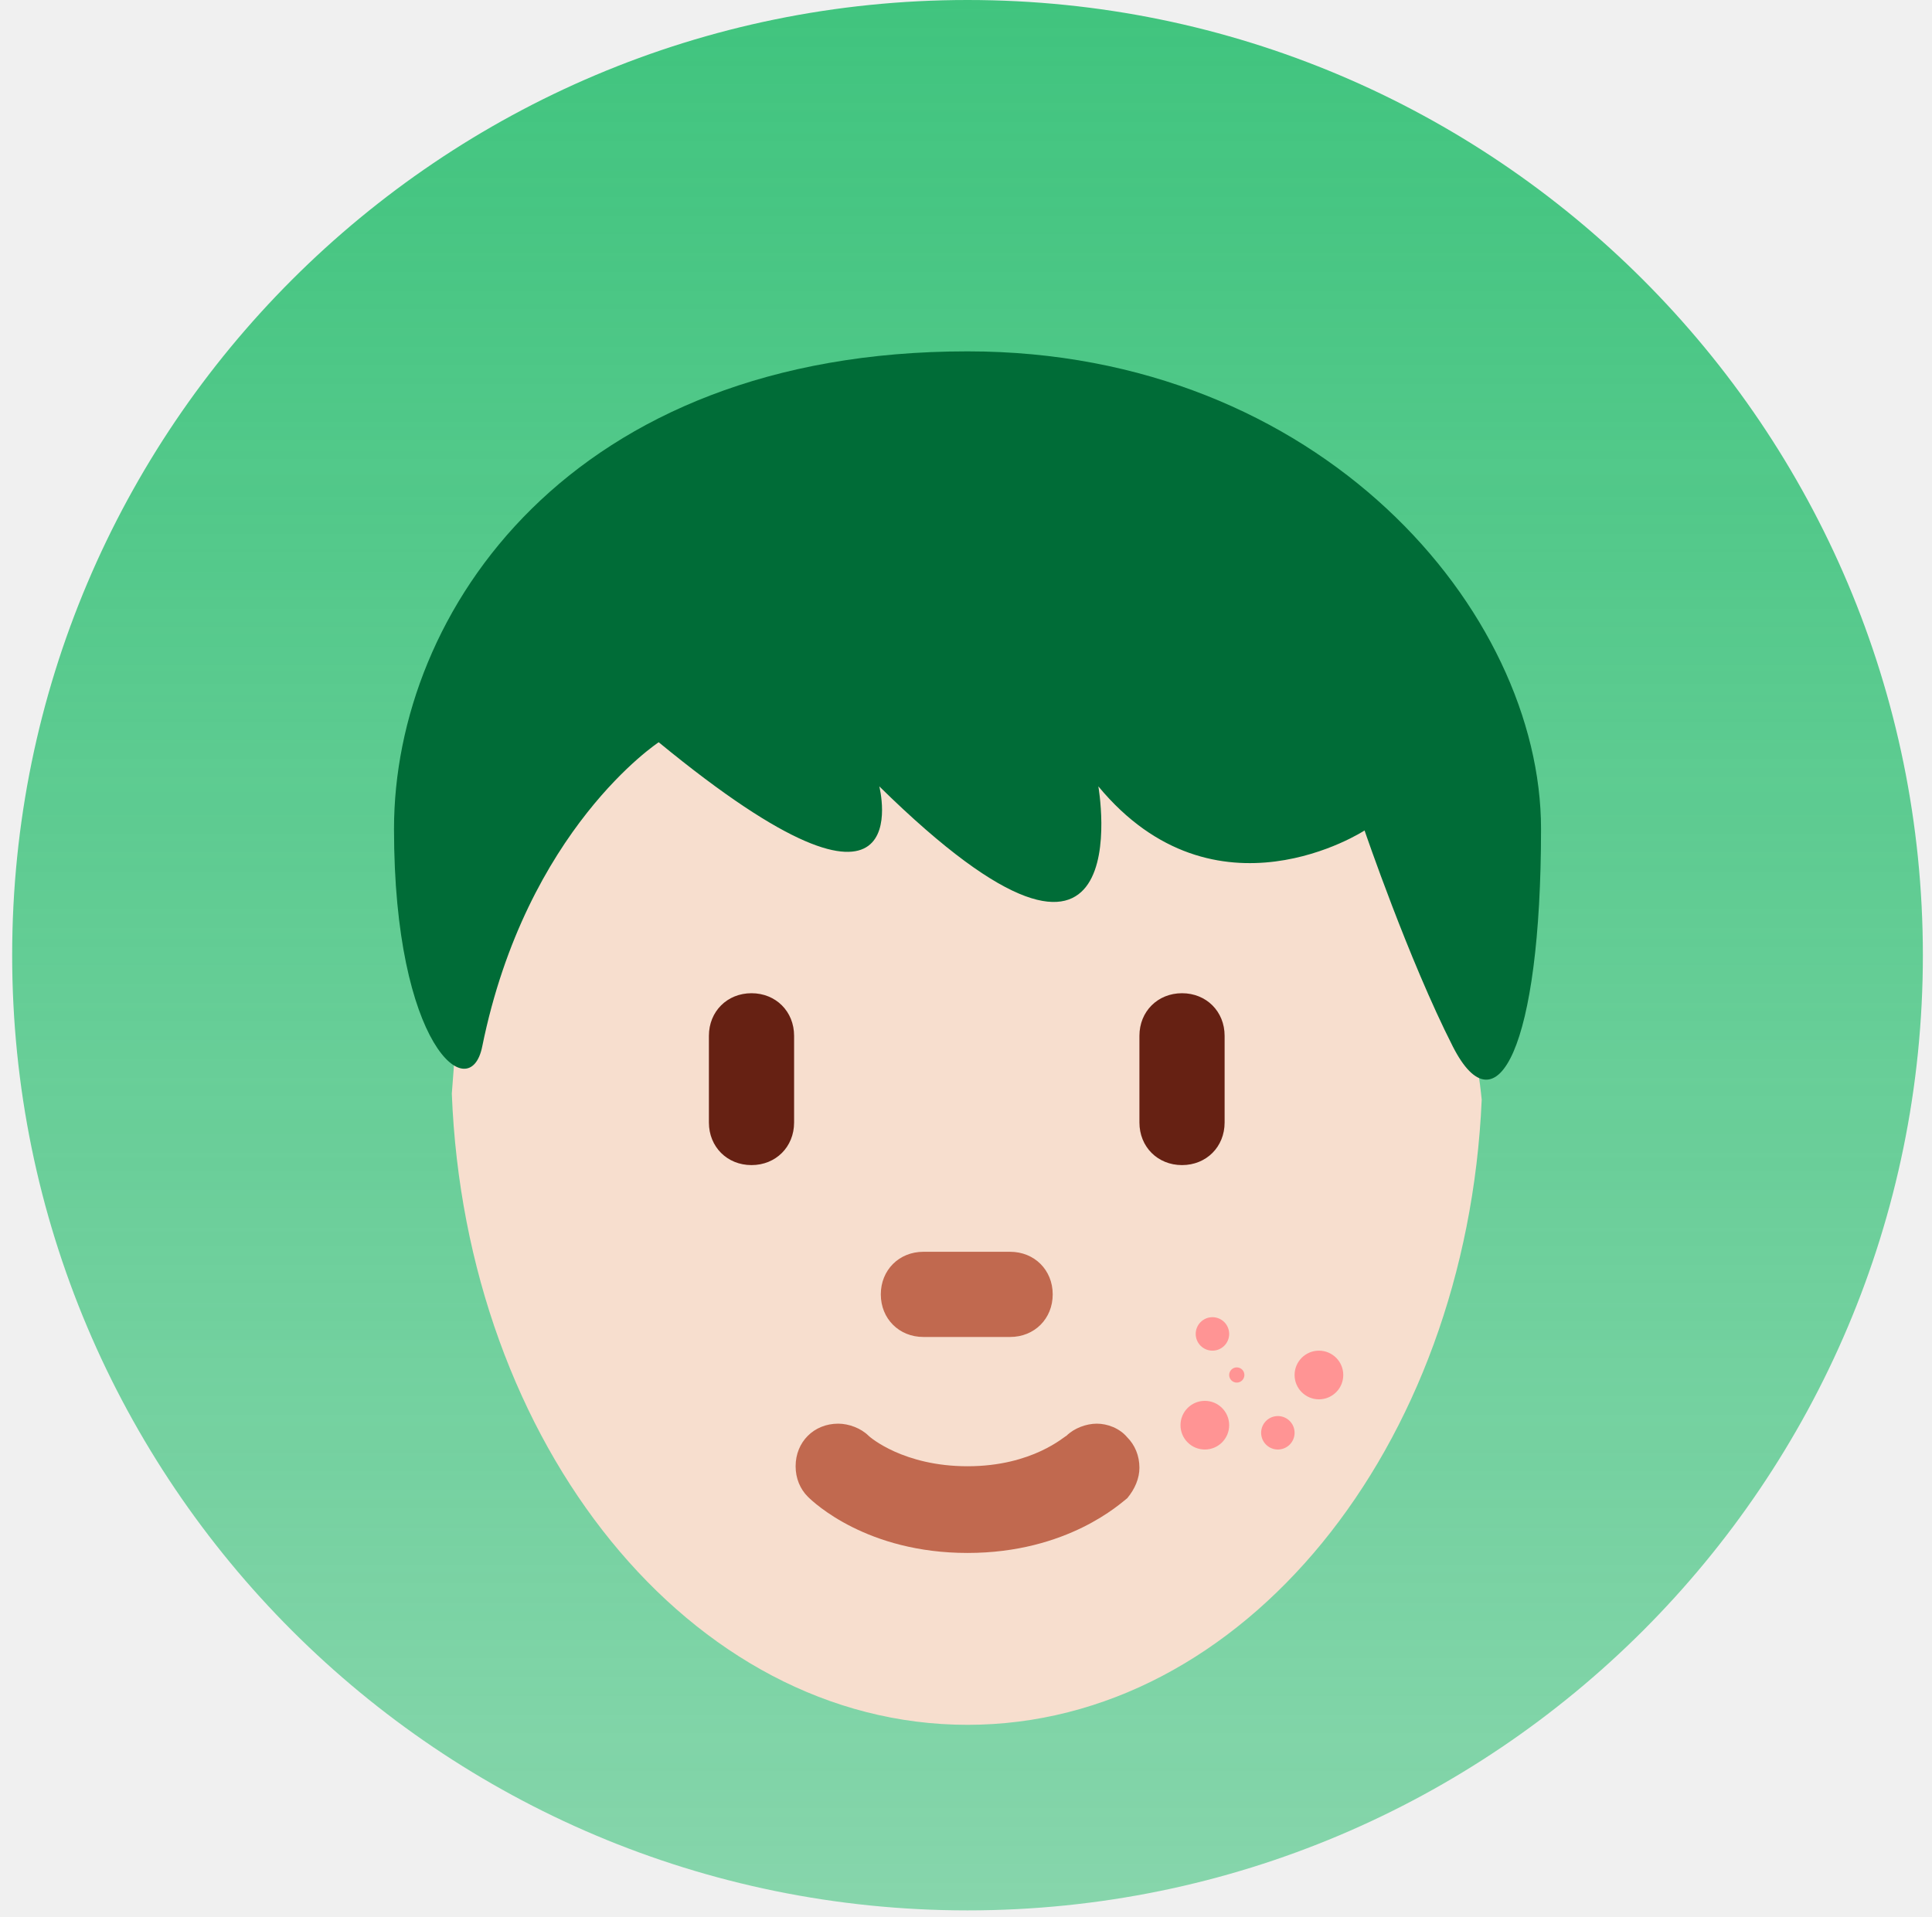
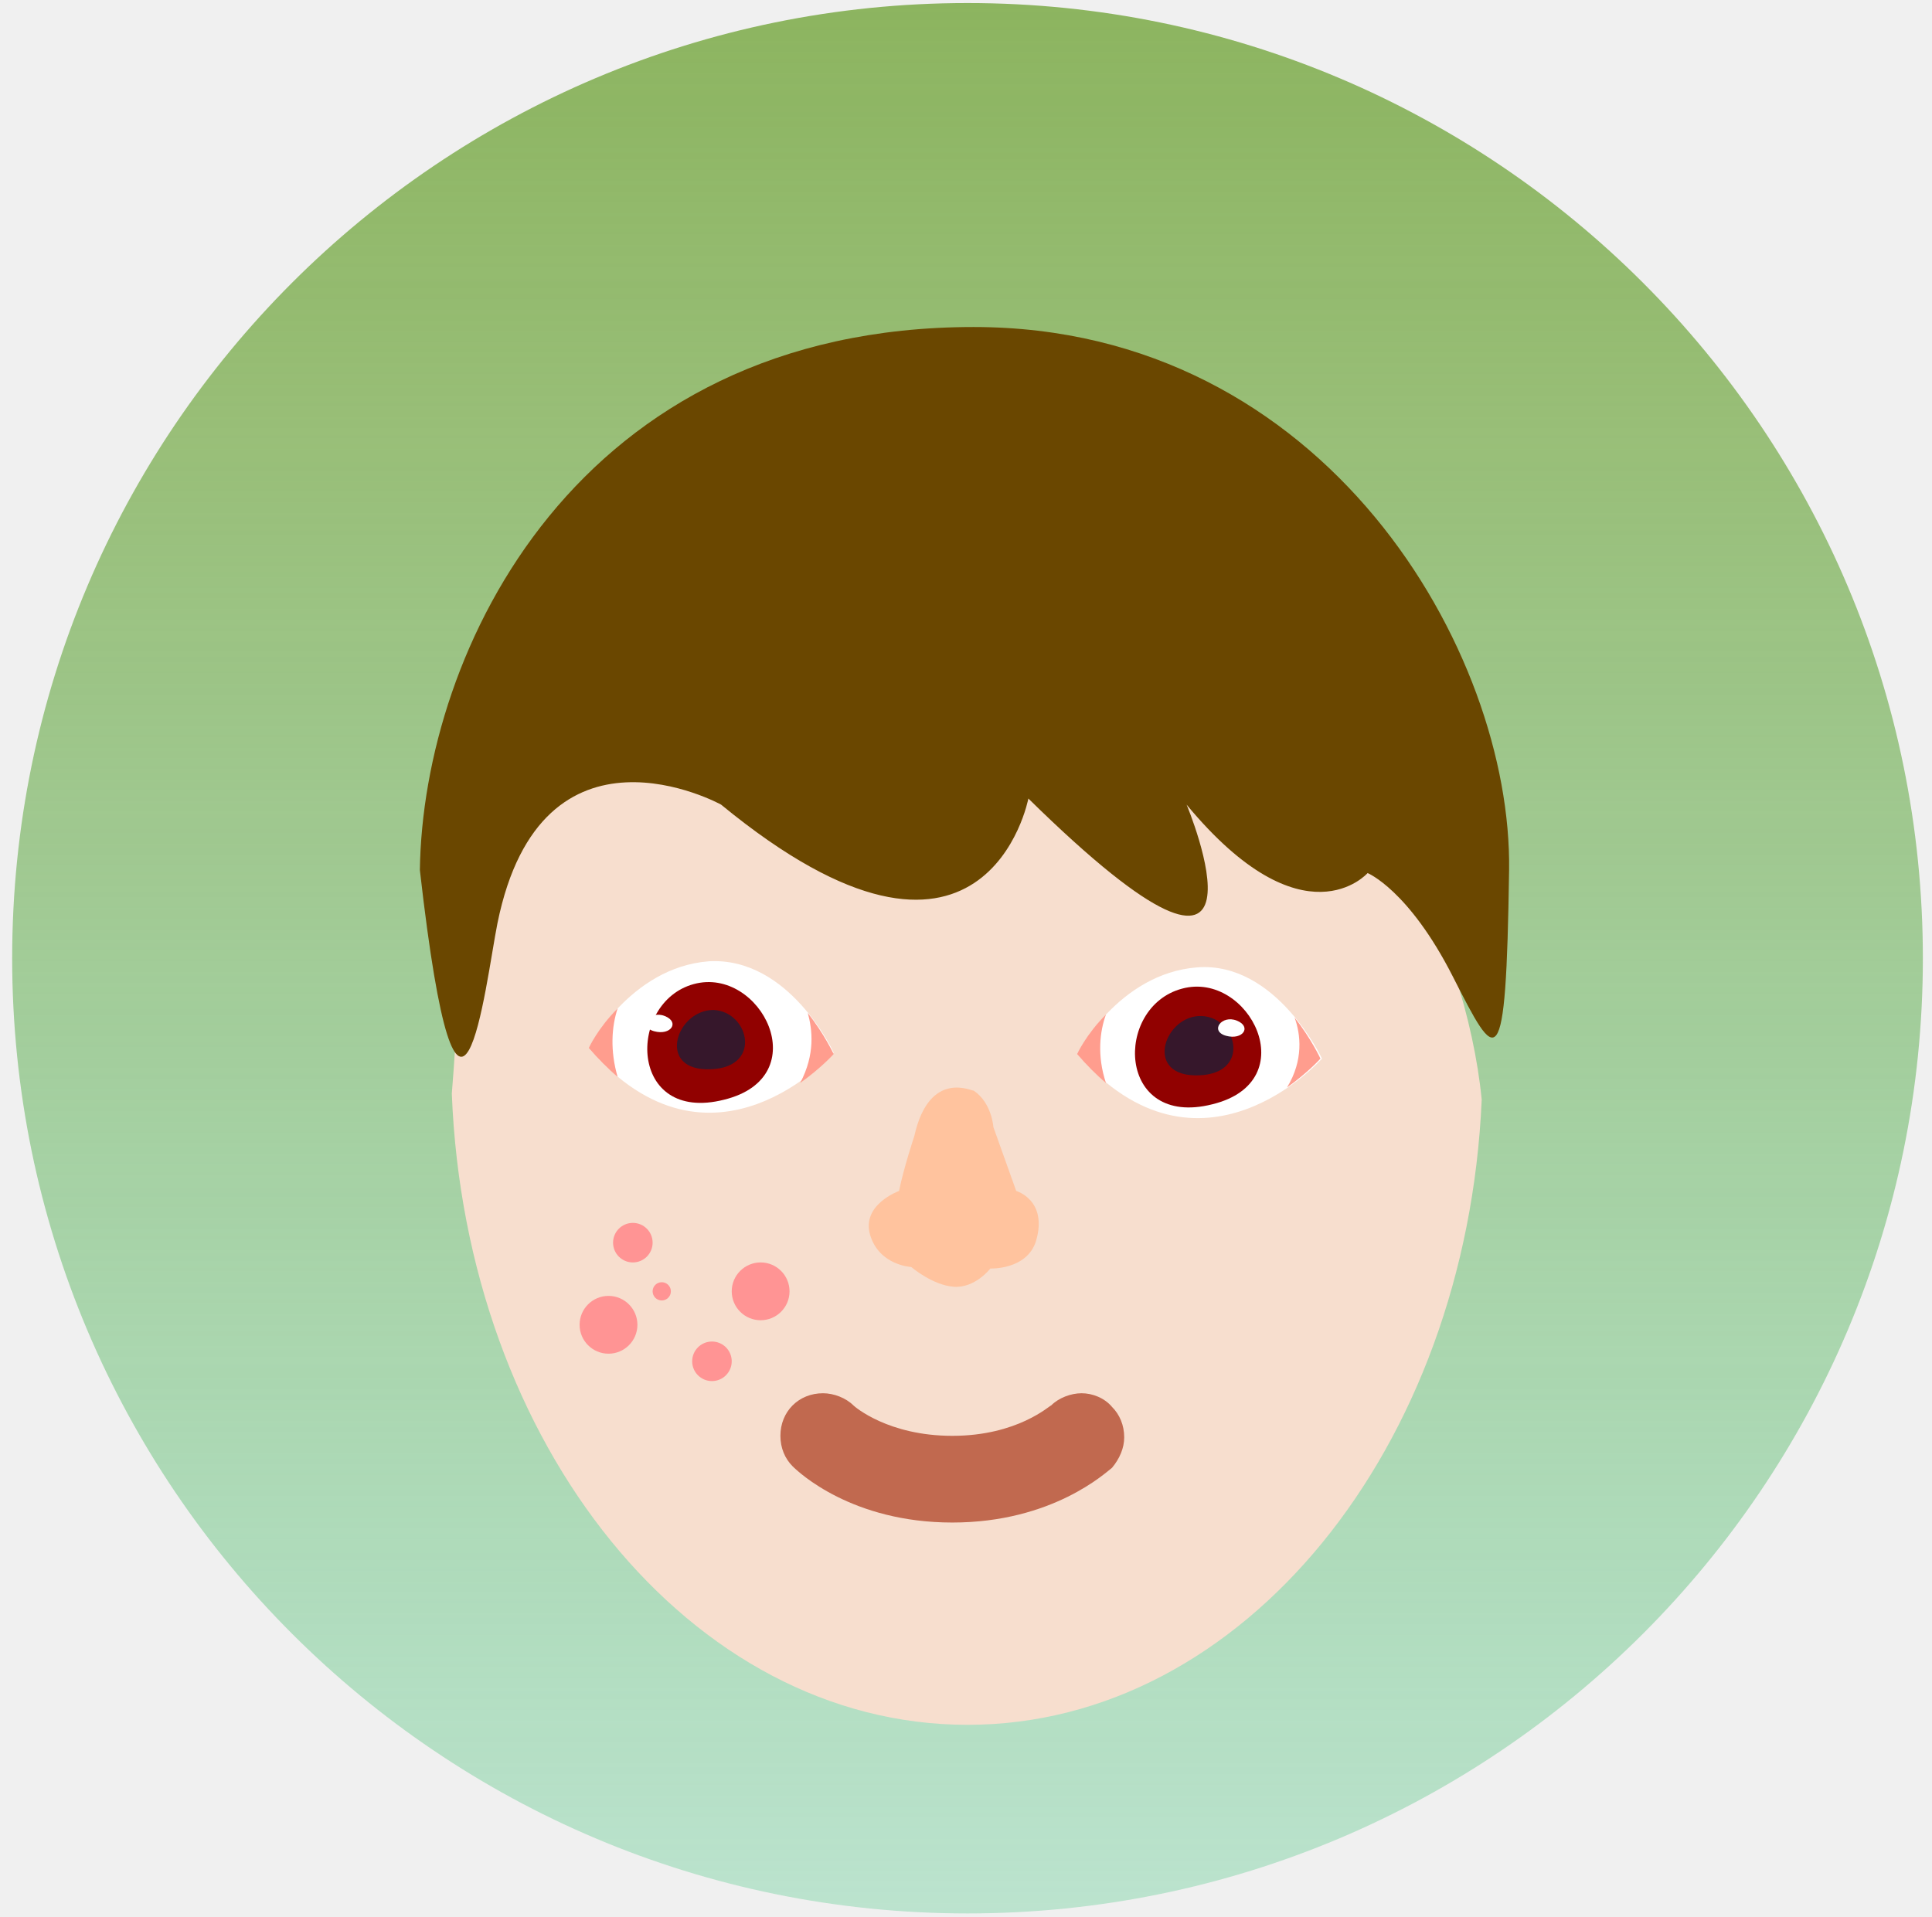
<svg xmlns="http://www.w3.org/2000/svg" version="1.1" id="Ebene_1" x="0px" y="0px" viewBox="0 0 127 126" style="enable-background:new 0 0 127 126;" xml:space="preserve">
  <style type="text/css">
	.st0{fill:url(#SVGID_1_);}
	.st1{fill:#F7DECE;}
	.st2{fill:#C1694F;}
- 	.st3{fill:#662113;}
- 	.st4{fill:#006C37;}
+ 	.st3{fill:#FFC39E;}
+ 	.st4{fill:#6A4700;}
	.st5{fill:#FF9494;}
+ 	.st6{fill:#FFFFFF;}
+ 	.st7{fill:#FF9D8E;}
+ 	.st8{fill:#910100;}
+ 	.st9{fill:#36172B;}
</style>
-   <linearGradient id="SVGID_1_" gradientUnits="userSpaceOnUse" x1="63.567" y1="128" x2="63.567" y2="2.335" gradientTransform="matrix(1 0 0 -1 0 128)">
-     <stop offset="0" style="stop-color:#40C47E" />
-     <stop offset="1" style="stop-color:#40C47E;stop-opacity:0.6" />
+   <linearGradient id="SVGID_1_" gradientUnits="userSpaceOnUse" x1="63.622" y1="402.239" x2="63.622" y2="527.839" gradientTransform="matrix(1 0 0 1 0 -402)">
+     <stop offset="0" style="stop-color:#8CB45F" />
+     <stop offset="0.225" style="stop-color:#88B561;stop-opacity:0.843" />
+     <stop offset="0.457" style="stop-color:#7BB766;stop-opacity:0.68" />
+     <stop offset="0.694" style="stop-color:#67BC6E;stop-opacity:0.514" />
+     <stop offset="0.931" style="stop-color:#4AC27A;stop-opacity:0.348" />
+     <stop offset="1" style="stop-color:#40C47E;stop-opacity:0.3" />
  </linearGradient>
-   <circle class="st0" cx="63.6" cy="62.8" r="62.8" />
+   <circle class="st0" cx="63.6" cy="63" r="62.8" />
  <path class="st1" d="M78.7,46.3c-11.3,0-35.8-2.9-35.8-2.9s-4.9,5.4-7.7,8.2c-5.3,5.3-4.8,11.9-5.5,20.3  c0.9,23.1,15.7,41.5,33.9,41.5c18.1,0,32.8-18.2,33.8-41.1C96.4,62,89.5,46.3,78.7,46.3z" />
-   <path class="st2" d="M63.6,102.1c-6.6,0-10.1-3.3-10.5-3.7c-0.5-0.5-0.8-1.2-0.8-2s0.3-1.5,0.8-2c0.5-0.5,1.2-0.8,2-0.8  c0.7,0,1.5,0.3,2,0.8c0.1,0.1,2.3,2,6.5,2c4.3,0,6.4-2,6.5-2c0.5-0.5,1.3-0.8,2-0.8c0.7,0,1.5,0.3,2,0.9c0.5,0.5,0.8,1.2,0.8,2  c0,0.7-0.3,1.4-0.8,2C73.7,98.8,70.2,102.1,63.6,102.1z M66.4,87.9h-5.7c-0.8,0-1.5-0.3-2-0.8c-0.5-0.5-0.8-1.2-0.8-2s0.3-1.5,0.8-2  c0.5-0.5,1.2-0.8,2-0.8h5.7c0.8,0,1.5,0.3,2,0.8c0.5,0.5,0.8,1.2,0.8,2s-0.3,1.5-0.8,2C67.9,87.6,67.2,87.9,66.4,87.9z" />
-   <path class="st3" d="M49.4,76.6c-0.8,0-1.5-0.3-2-0.8c-0.5-0.5-0.8-1.2-0.8-2v-5.7c0-0.8,0.3-1.5,0.8-2c0.5-0.5,1.2-0.8,2-0.8  s1.5,0.3,2,0.8c0.5,0.5,0.8,1.2,0.8,2v5.7c0,0.8-0.3,1.5-0.8,2C50.9,76.3,50.2,76.6,49.4,76.6z M77.7,76.6c-0.8,0-1.5-0.3-2-0.8  c-0.5-0.5-0.8-1.2-0.8-2v-5.7c0-0.8,0.3-1.5,0.8-2c0.5-0.5,1.2-0.8,2-0.8s1.5,0.3,2,0.8c0.5,0.5,0.8,1.2,0.8,2v5.7  c0,0.8-0.3,1.5-0.8,2C79.2,76.3,78.5,76.6,77.7,76.6z" />
-   <path class="st4" d="M63.6,23.1c23.2,0,37.7,17.1,37.7,31.4c0,14.3-2.9,20-5.8,14.3c-2.9-5.7-5.8-14.2-5.8-14.2s-9.8,6.4-17.5-2.9  c0,0,3,17.1-14.4,0c0,0,2.9,11.4-14.5-2.9c0,0-8.7,5.7-11.6,20c-0.8,4-5.8,0-5.8-14.3C25.9,40.2,37.5,23.1,63.6,23.1z" />
-   <circle class="st5" cx="79.7" cy="87.7" r="1.1" />
-   <circle class="st5" cx="81.3" cy="90.4" r="0.5" />
-   <circle class="st5" cx="79.2" cy="93.7" r="1.6" />
-   <circle class="st5" cx="84" cy="94.2" r="1.1" />
-   <circle class="st5" cx="86.7" cy="90.4" r="1.6" />
+   <path class="st2" d="M62.6,100.1c-6.6,0-10.1-3.3-10.5-3.7c-0.5-0.5-0.8-1.2-0.8-2s0.3-1.5,0.8-2s1.2-0.8,2-0.8c0.7,0,1.5,0.3,2,0.8  c0.1,0.1,2.3,2,6.5,2c4.3,0,6.4-2,6.5-2c0.5-0.5,1.3-0.8,2-0.8s1.5,0.3,2,0.9c0.5,0.5,0.8,1.2,0.8,2c0,0.7-0.3,1.4-0.8,2  C72.7,96.8,69.2,100.1,62.6,100.1z" />
+   <path class="st3" d="M60.1,74.7c0,0-0.7,2.1-1,3.6c0,0-2.5,0.9-1.9,2.9c0.6,2,2.7,2.1,2.7,2.1s1.4,1.2,2.8,1.3  c1.4,0.1,2.4-1.2,2.4-1.2s2.4,0.1,3-1.8c0.8-2.7-1.3-3.3-1.3-3.3l-1.5-4.2c0,0-0.1-1.6-1.3-2.4C64,71.8,61.1,70.2,60.1,74.7z" />
+   <path class="st4" d="M64,21.5c23.2,0,35.4,21.4,35.2,35.7c-0.2,13.9-0.8,12.7-3.7,7s-5.6-6.8-5.6-6.8s-4.2,4.8-11.9-4.5  c0,0,7,16.7-10.4-0.4c0,0-2.8,14.7-20.2,0.4c0,0-11.8-6.5-14.7,7.8c-0.8,4-2.5,19.4-5.1-3.5C27.8,42.8,37.9,21.5,64,21.5z" />
+   <circle class="st5" cx="41.6" cy="81.7" r="1.3" />
+   <circle class="st5" cx="43.5" cy="84.9" r="0.6" />
+   <circle class="st5" cx="40" cy="87.1" r="1.9" />
+   <circle class="st5" cx="46.8" cy="89.5" r="1.3" />
+   <circle class="st5" cx="50" cy="84.9" r="1.9" />
+   <g>
+     <path class="st6" d="M38.7,68.9c0,0,2.7-5.3,7.9-5.7c5.3-0.3,8.2,6,8.2,6S46.8,78.3,38.7,68.9z" />
+     <path class="st7" d="M40.6,66.3c-1.3,1.3-1.9,2.6-1.9,2.6c0.6,0.7,1.3,1.4,1.9,1.9C40.1,69.1,40.2,67.5,40.6,66.3z" />
+     <path class="st7" d="M52.6,71.2c1.4-1,2.2-1.9,2.2-1.9s-0.6-1.3-1.7-2.7C53.4,67.7,53.6,69.3,52.6,71.2z" />
+     <path class="st8" d="M45.6,64.7c4.4-1.2,8.1,6.1,2,7.6C41.3,73.9,41.2,65.9,45.6,64.7z" />
+     <path class="st9" d="M46.9,66.4c2.4,0.1,3.3,4-0.5,3.9C43.2,70.2,44.5,66.4,46.9,66.4z" />
+   </g>
+   <path class="st6" d="M43.7,66.8c1,0.4,0.4,1.3-0.7,1C41.9,67.5,42.7,66.4,43.7,66.8z" />
+   <g>
+     <path class="st6" d="M70.8,69.3c0,0,2.7-5.3,7.9-5.7s8.2,6,8.2,6S78.9,78.6,70.8,69.3z" />
+     <path class="st7" d="M72.7,66.7c-1.3,1.3-1.9,2.6-1.9,2.6c0.6,0.7,1.3,1.4,1.9,1.9C72.1,69.4,72.3,67.8,72.7,66.7z" />
+     <path class="st7" d="M84.6,71.5c1.4-1,2.2-1.9,2.2-1.9s-0.6-1.3-1.7-2.7C85.5,68,85.7,69.7,84.6,71.5z" />
+     <path class="st8" d="M77.7,65c4.4-1.2,8.1,6.1,2,7.6C73.4,74.2,73.2,66.2,77.7,65z" />
+     <path class="st9" d="M79,66.8c2.4,0.1,3.3,4-0.5,3.9C75.2,70.6,76.6,66.7,79,66.8z" />
+   </g>
+   <path class="st6" d="M81.3,67.1c1,0.4,0.4,1.3-0.7,1C79.5,67.8,80.3,66.7,81.3,67.1z" />
</svg>
